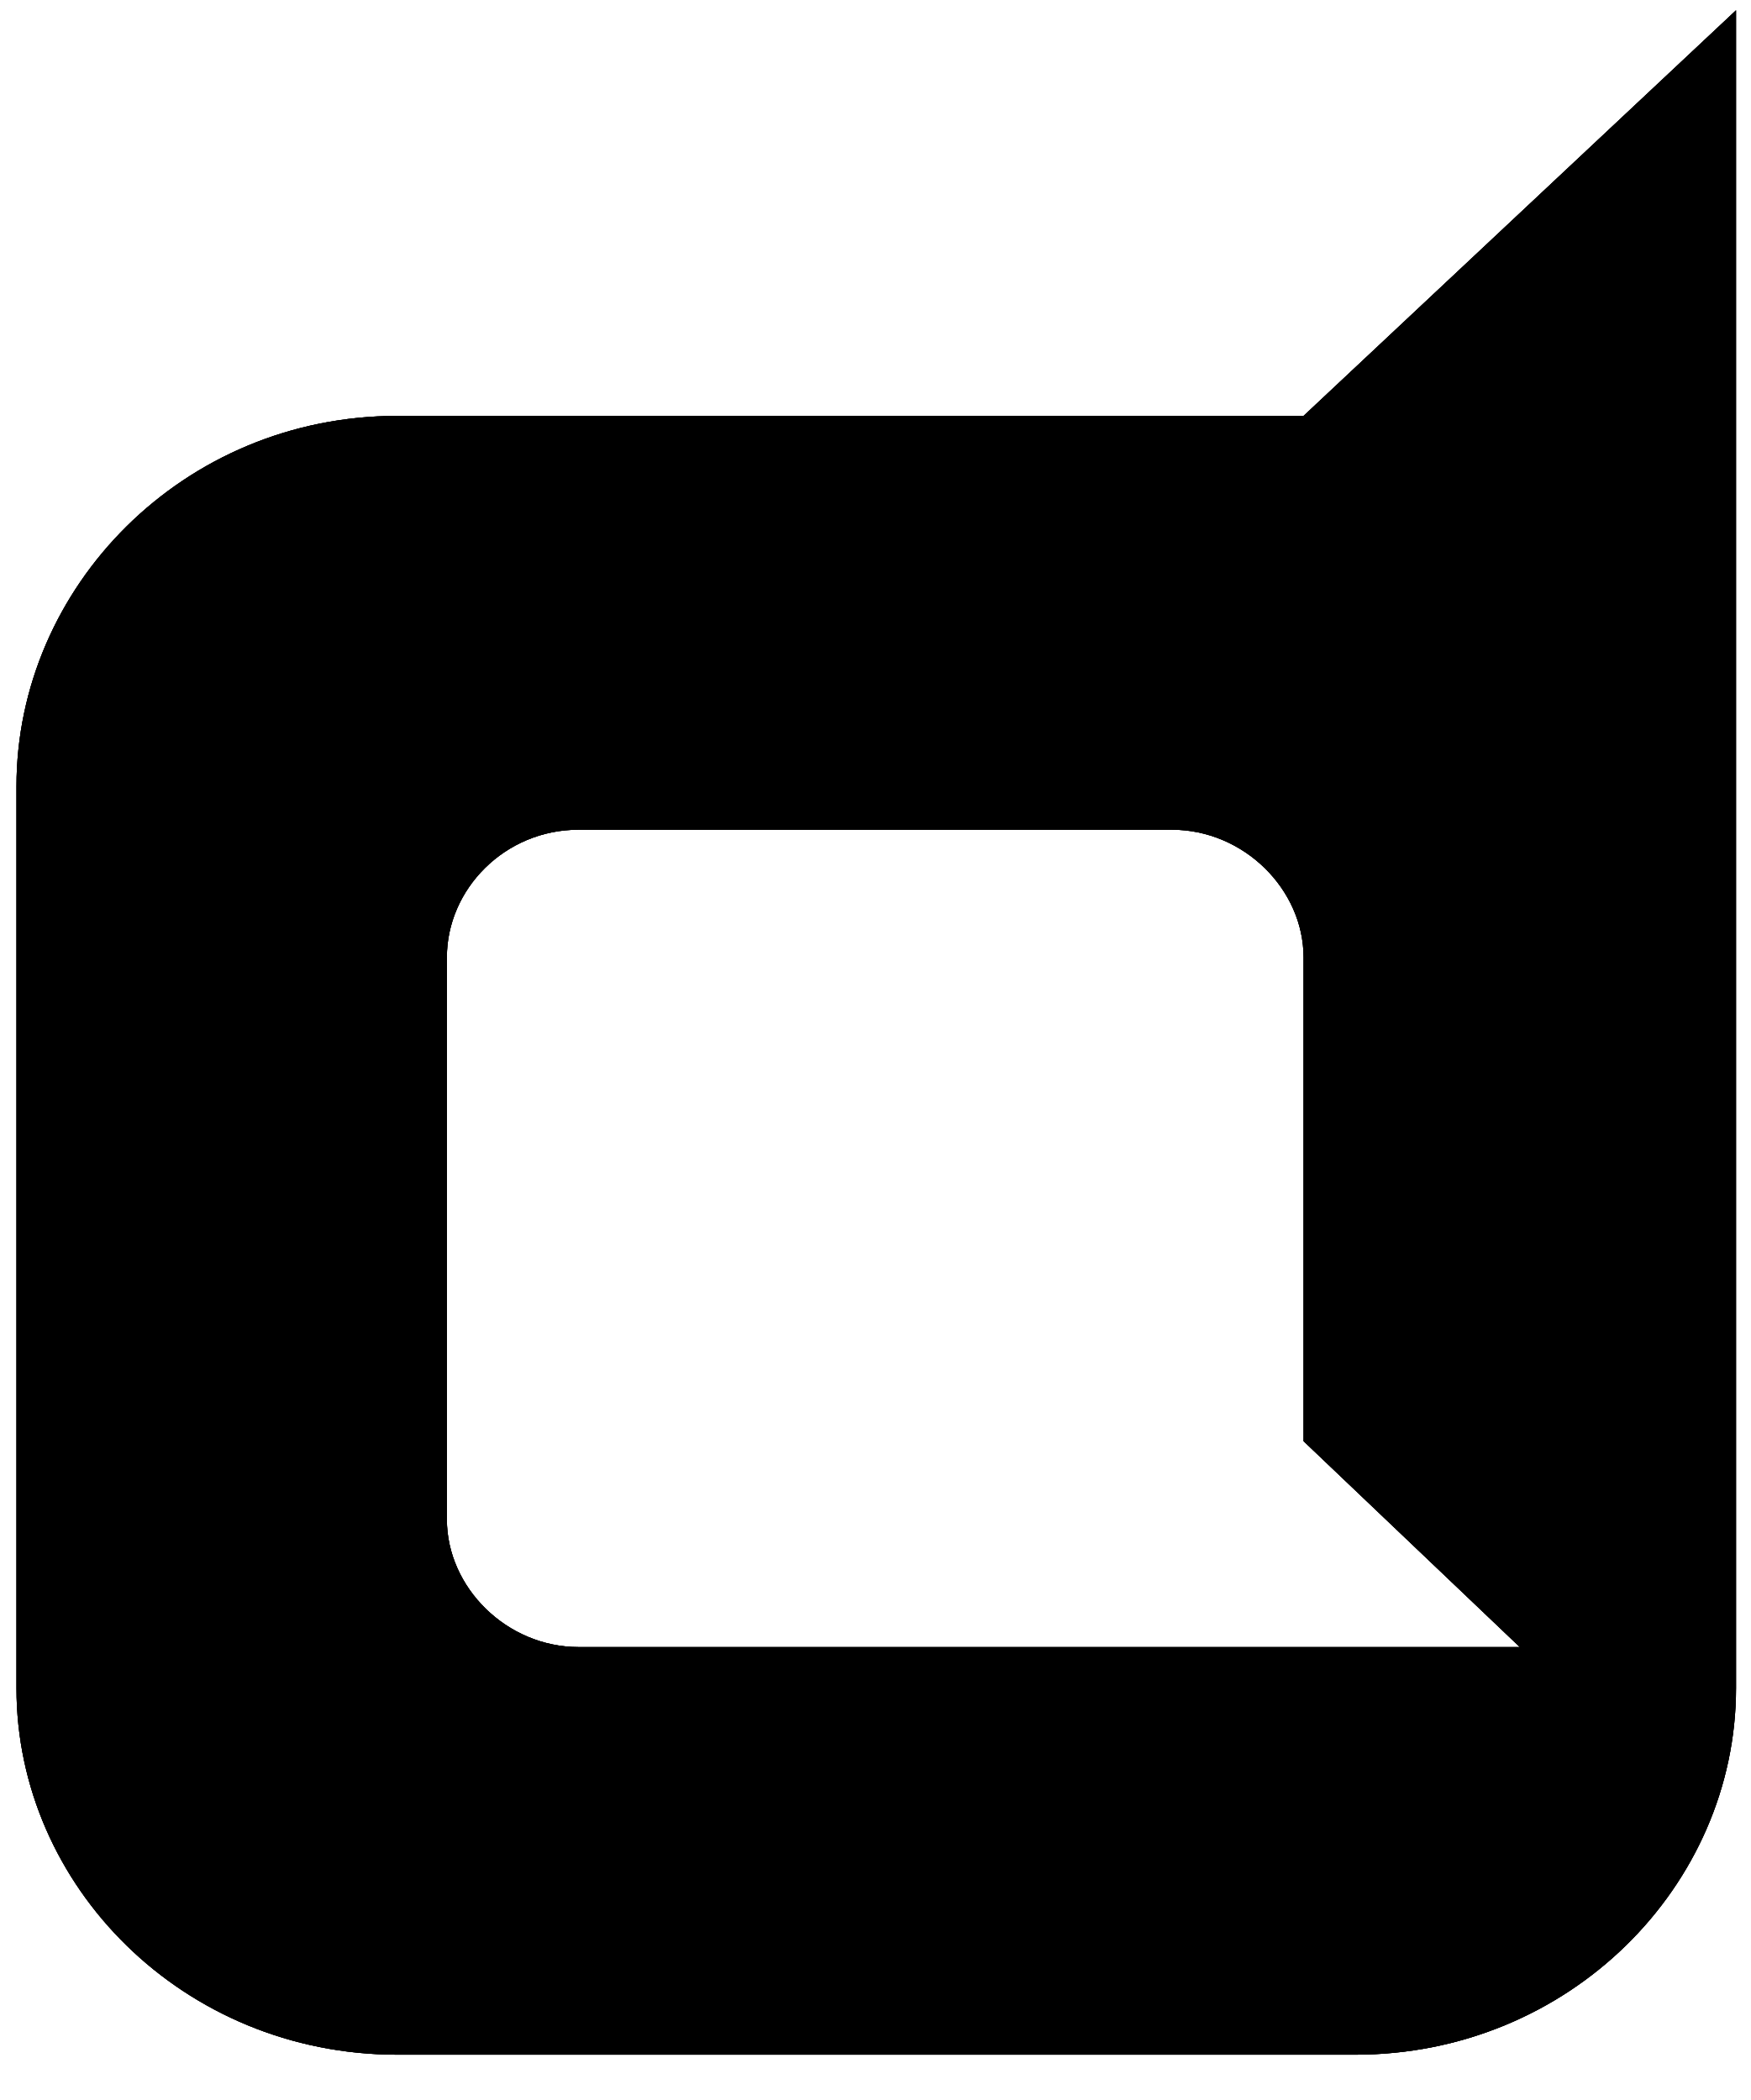
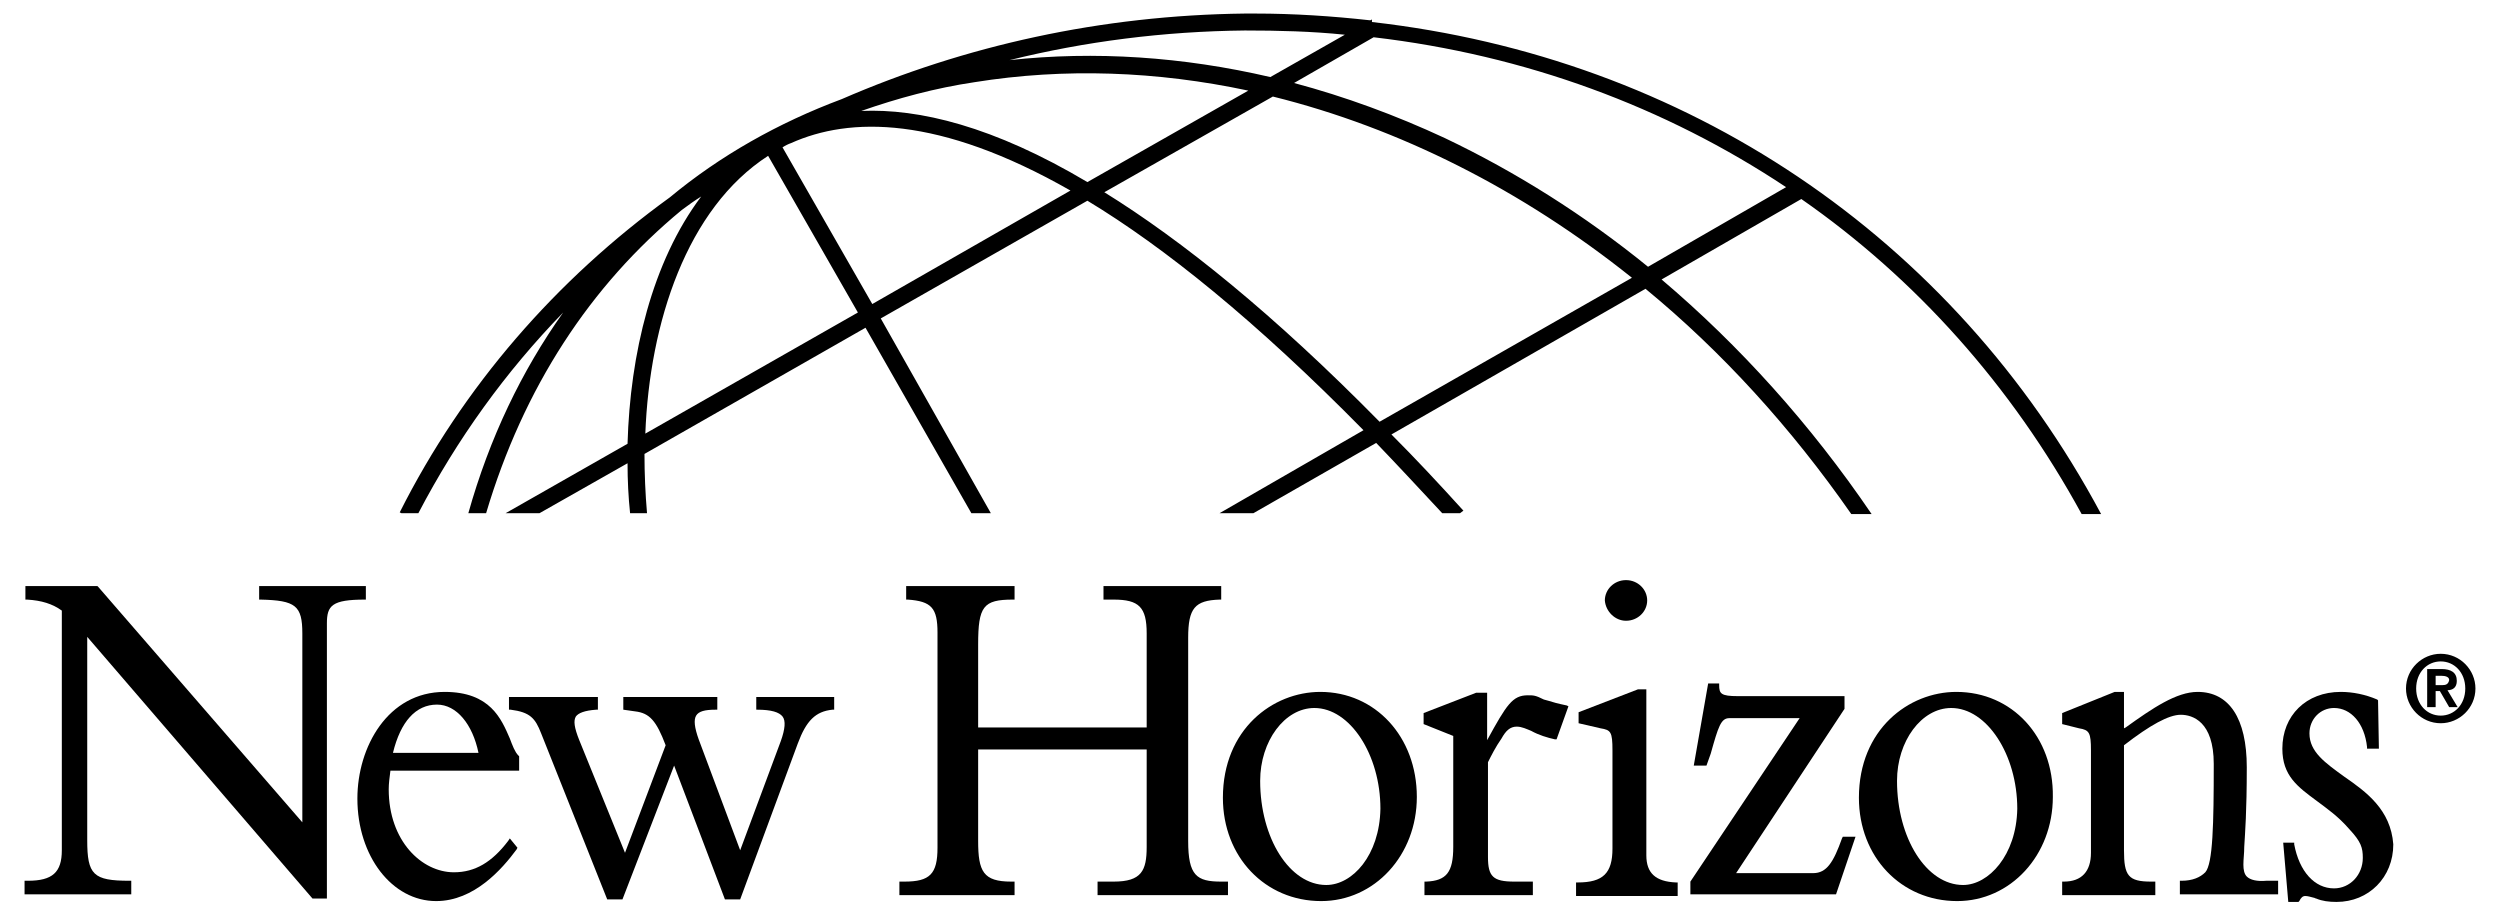
- <svg xmlns="http://www.w3.org/2000/svg" xmlns:xlink="http://www.w3.org/1999/xlink" version="1.1" id="Layer_1" x="0px" y="0px" viewBox="0 0 85 102" style="enable-background:new 0 0 85 102;" xml:space="preserve">
+ <svg xmlns="http://www.w3.org/2000/svg" version="1.1" id="Layer_1" x="0px" y="0px" viewBox="0 0 295.2 108" style="enable-background:new 0 0 295.2 108;" xml:space="preserve">
  <style type="text/css">
- 	.st0{clip-path:url(#SVGID_2_);}
- 	.st1{clip-path:url(#XMLID_19_);}
+ 	.st0{fill:none;}
</style>
  <g>
-     <defs>
-       <path id="SVGID_1_" d="M63.3,70V46.5c0-3.3-2.9-6.2-6.4-6.2H28.1c-3.6,0-6.4,2.9-6.4,6.2v27.3c0,3.3,2.9,6.2,6.4,6.2h45.7L63.3,70    z M19.3,20.2h44L84.3,0.5V82c0,9.6-8.1,17.8-18.5,17.8H19.3C8.9,99.8,0.8,91.6,0.8,82V38.2C0.8,28.5,8.9,20.2,19.3,20.2z" />
-     </defs>
-     <use xlink:href="#SVGID_1_" style="overflow:visible;fill-rule:evenodd;clip-rule:evenodd;" />
-     <clipPath id="SVGID_2_">
-       <use xlink:href="#SVGID_1_" style="overflow:visible;" />
-     </clipPath>
-     <g class="st0">
-       <defs>
-         <rect id="XMLID_3_" x="-1500.3" y="-110" width="2945" height="2666.8" />
-       </defs>
-       <use xlink:href="#XMLID_3_" style="overflow:visible;" />
-       <clipPath id="XMLID_19_">
-         <use xlink:href="#XMLID_3_" style="overflow:visible;" />
-       </clipPath>
-       <rect id="XMLID_4_" x="-9.4" y="-9.8" class="st1" width="103.9" height="119.8" />
-     </g>
+     <path class="st0" d="M288.2,79.8h-0.7v1.1h0.8c0.5,0,0.8-0.1,0.8-0.6C289.1,79.8,288.6,79.8,288.2,79.8z" />
+     <path class="st0" d="M155.2,83.5c-3.4,0-6.4,4-6.4,8.6c0,6.8,3.5,12.3,7.8,12.3c3,0,6.3-3.4,6.3-9C162.9,89,159.4,83.5,155.2,83.5z   " />
+     <path class="st0" d="M230.3,83.5c-3.4,0-6.4,4-6.4,8.6c0,6.8,3.5,12.3,7.8,12.3c3,0,6.3-3.4,6.3-9C238.1,89,234.5,83.5,230.3,83.5z   " />
+     <path class="st0" d="M56.4,89c-0.6-3.4-2.5-5.7-4.9-5.7c-2.5,0-4.3,2-5.2,5.7H56.4z" />
+     <path class="st0" d="M288.2,78.1c-1.6,0-2.9,1.3-2.9,3.2c0,1.9,1.3,3.2,2.9,3.2c1.6,0,2.9-1.3,2.9-3.2   C291.1,79.4,289.8,78.1,288.2,78.1z M290.1,83.6h-1l-1.1-1.9h-0.5v1.9h-1V79h1.7c1.2,0,1.8,0.3,1.8,1.4c0,0.8-0.5,1.2-1.2,1.2   L290.1,83.6z" />
+     <path d="M43.2,70.8v-1.6H30.6v1.6l0.2,0c4.1,0.1,4.9,0.7,4.9,4v22.3L11.6,69.3l-0.1-0.1H3v1.6l0.2,0c1.7,0.1,3,0.5,4.1,1.3v28.3   c0,2.6-1.1,3.6-4,3.6H2.9v1.6h12.6v-1.6h-0.2c-4.3,0-5-0.7-5-4.8V75.2l26.6,30.9h1.7V73.6c0-2.1,0.6-2.8,4.5-2.8H43.2z" />
+     <path d="M60.2,87.2c-1-2.3-2.3-5.5-7.7-5.5c-6.7,0-10.3,6.5-10.3,12.6c0,6.8,4.1,12.1,9.3,12.1c4.5,0,7.8-3.8,9.5-6.1l0.1-0.2   l-0.9-1.1L60,99.3c-1.9,2.5-3.9,3.7-6.4,3.7c-3.8,0-7.7-3.7-7.7-9.8c0-0.7,0.1-1.4,0.2-2.2h15.2v-1.7l-0.1-0.1   C60.8,88.8,60.5,88,60.2,87.2z M51.6,83.2c2.3,0,4.2,2.3,4.9,5.7H46.4C47.3,85.2,49.1,83.2,51.6,83.2z" />
+     <path d="M89.2,83.8h0.2c1.7,0,2.6,0.3,3,0.8c0.4,0.5,0.3,1.5-0.2,2.9l-4.8,12.9l-4.9-13.1c-0.5-1.4-0.6-2.3-0.3-2.8   c0.3-0.5,1-0.7,2.3-0.7l0.2,0v-1.5H73.6v1.5L75,84c1.7,0.2,2.5,1.1,3.6,4l-4.8,12.7l-5.4-13.3c-0.6-1.5-0.7-2.3-0.4-2.8   c0.3-0.4,1-0.7,2.4-0.8l0.2,0v-1.5H60.1v1.5l0.2,0c2.3,0.3,2.9,1,3.6,2.8l7.8,19.6h1.8l6.1-15.8l6,15.8h1.8l6.8-18.4   c1-2.7,2.1-3.8,4.1-4l0.2,0v-1.5h-9.2V83.8z" />
+     <path d="M140.3,99.3v-24c0-3.5,0.8-4.4,3.7-4.5l0.2,0v-1.6h-13.9v1.6h1.2c3,0,3.9,0.9,3.9,4v11.1h-19.9v-9.8c0-4.5,0.6-5.3,4.1-5.3   h0.2v-1.6H107v1.6l0.2,0c2.8,0.2,3.5,1,3.5,3.9v25.4c0,3.1-0.9,4-3.9,4h-0.6v1.6h13.6v-1.6h-0.4c-3.3,0-3.9-1.2-3.9-4.8V88.5h19.9   V100c0,2.8-0.6,4.1-3.9,4.1h-1.9v1.6H145v-1.6h-0.8C141.3,104.1,140.3,103.4,140.3,99.3z" />
+     <path d="M155.9,81.7c-5.6,0-11.5,4.4-11.5,12.5c0,7,5,12.2,11.6,12.2c6.3,0,11.3-5.4,11.3-12.3C167.3,87,162.4,81.7,155.9,81.7z    M156.6,104.5c-4.3,0-7.8-5.5-7.8-12.3c0-4.7,2.9-8.6,6.4-8.6c4.2,0,7.8,5.5,7.8,11.9C162.9,101,159.7,104.5,156.6,104.5z" />
+     <path d="M183.7,83c-0.6-0.2-1.1-0.3-1.4-0.4c-1-0.5-1.2-0.5-1.9-0.5c-1.8,0-2.5,1.1-4.8,5.3v-5.6h-1.3l-6.2,2.4v1.3l3.5,1.4V100   c0,3-0.8,4-3.2,4.1l-0.2,0v1.6H181v-1.6h-2.2c-2.5,0-3.1-0.6-3.1-2.9V90c0.4-0.8,0.9-1.8,1.6-2.8c0.5-0.9,1-1.4,1.8-1.4   c0.6,0,1.2,0.3,1.7,0.5c0.9,0.5,1.9,0.8,2.8,1l0.2,0l1.4-3.9l-0.2-0.1C184.5,83.2,184.1,83.1,183.7,83z" />
+     <path d="M194.4,101V81.4h-1l-7,2.7v1.3l2.6,0.6c1.2,0.2,1.4,0.4,1.4,2.6v11.6c0,2.9-1.1,4-4.1,4h-0.2v1.6h12v-1.6h-0.2   C195.5,104.1,194.4,103.1,194.4,101z" />
+     <path d="M192,73.3c1.4,0,2.5-1.1,2.5-2.4c0-1.3-1.1-2.4-2.5-2.4c-1.4,0-2.5,1.1-2.5,2.4C189.6,72.2,190.7,73.3,192,73.3z" />
+     <path d="M217.5,99c-1,2.8-1.8,4.1-3.4,4.1h-9.1l12.8-19.4l0-0.1v-1.4h-12.6c-2,0-2.2-0.3-2.2-1.3v-0.2h-1.3l-1.7,9.7h1.5L202,89   c0.9-3.2,1.2-4.2,2.2-4.2h8.3l-12.9,19.3l0,0.1v1.4h17.2l2.3-6.8h-1.5L217.5,99z" />
+     <path d="M231,81.7c-5.6,0-11.5,4.4-11.5,12.5c0,7,5,12.2,11.6,12.2c6.3,0,11.3-5.4,11.3-12.3C242.5,87,237.6,81.7,231,81.7z    M231.8,104.5c-4.3,0-7.8-5.5-7.8-12.3c0-4.7,2.9-8.6,6.4-8.6c4.2,0,7.8,5.5,7.8,11.9C238.1,101,234.8,104.5,231.8,104.5z" />
+     <path d="M265.3,103.5c-0.3-0.3-0.4-0.8-0.4-1.4c0-0.7,0.1-1.3,0.1-2.1c0.1-1.7,0.3-4.1,0.3-9.4c0-5.8-2.1-8.9-5.8-8.9   c-2.5,0-5.3,1.9-8.5,4.2l-0.2,0.1v-4.3h-1.1l-6.2,2.5v1.3l2,0.5c1.2,0.2,1.4,0.5,1.4,2.6v12.1c0,2.2-1.1,3.4-3.2,3.4h-0.2v1.6h11   v-1.6H254c-2.7,0-3.2-0.7-3.2-3.7V88c3.1-2.4,5.3-3.6,6.7-3.6c1.4,0,3.9,0.8,3.9,5.8c0,7.1-0.1,11.8-1,12.8c-0.6,0.6-1.5,1-2.8,1   l-0.2,0v1.6H269v-1.6h-1.4C266.5,104.1,265.7,103.9,265.3,103.5z" />
+     <path d="M276.8,91.7c-2.2-1.6-4.1-2.9-4.1-5.1c0-1.7,1.3-3,2.9-3c2,0,3.6,1.8,3.9,4.6l0,0.2h1.4l-0.1-5.7l-0.1-0.1   c-1.4-0.6-2.9-0.9-4.3-0.9c-4.1,0-6.9,2.8-6.9,6.7c0,3.2,1.8,4.5,4.1,6.2c1.2,0.9,2.5,1.8,3.8,3.3c1.4,1.5,1.6,2.2,1.6,3.4   c0,2-1.5,3.6-3.4,3.6c-2.3,0-4.1-2-4.7-5.2l0-0.2h-1.3l0.6,7h1.2l0.1-0.1c0.2-0.4,0.4-0.6,0.7-0.6c0.3,0,0.6,0.1,1,0.2   c0.1,0,0.2,0.1,0.3,0.1c0.7,0.3,1.5,0.4,2.4,0.4c3.8,0,6.7-2.9,6.7-6.8C282.3,95.6,279.4,93.5,276.8,91.7z" />
+     <path d="M290.1,80.4c0-1-0.7-1.4-1.8-1.4h-1.7v4.5h1v-1.9h0.5l1.1,1.9h1l-1.2-2C289.6,81.5,290.1,81.2,290.1,80.4z M288.4,80.9   h-0.8v-1.1h0.7c0.4,0,0.9,0.1,0.9,0.5C289.1,80.8,288.8,80.9,288.4,80.9z" />
+     <path d="M288.2,77.2c-2.2,0-4.1,1.8-4.1,4.1c0,2.2,1.8,4.1,4.1,4.1c2.2,0,4.1-1.8,4.1-4.1C292.3,79.1,290.5,77.2,288.2,77.2z    M288.2,84.5c-1.6,0-2.9-1.3-2.9-3.2c0-1.9,1.3-3.2,2.9-3.2c1.6,0,2.9,1.3,2.9,3.2C291.1,83.2,289.8,84.5,288.2,84.5z" />
+   </g>
+   <g>
+     <path d="M66.5,36.9c-4.9,6.9-8.7,14.8-11.2,23.7h2.1c4.4-14.8,12.3-26.9,23.1-35.8c0.8-0.6,1.5-1.1,2.3-1.6   c-5.8,7.7-8.4,18.6-8.7,29.2l-14.4,8.2h4l10.4-5.9c0,2,0.1,4,0.3,5.9h2c-0.2-2.3-0.3-4.7-0.3-7l26.1-14.9l12.5,21.9h2.3L104,37.6   l24.4-13.9c9.1,5.5,19.9,14.2,32.6,27.1L144,60.6h4l14.5-8.3c2.5,2.6,5.1,5.4,7.8,8.3h2.1l0.4-0.3c-2.9-3.2-5.7-6.2-8.5-9l30-17.2   c9,7.4,17.2,16.4,24.3,26.6h2.4c-7.2-10.6-15.6-19.9-24.8-27.7l16.5-9.5c13.5,9.4,24.8,22,33.1,37.2h2.3   c-17.6-32.9-49.1-53.9-86.1-58.1L162,2.3l-0.2,0.1c-4.5-0.5-9-0.8-13.6-0.8c-0.4,0-0.8,0-1.2,0C130,1.8,113.9,5.4,99.4,11.7   c-7.5,2.8-14.4,6.7-20.3,11.6C65.7,33,54.7,45.6,47.2,60.5l0.2,0.1h2C54,51.8,59.7,43.9,66.5,36.9z M115.1,9.7   c10.6-1.7,21.5-1.3,32.3,1l-19,10.8c-11.1-6.6-19.9-8.7-26.7-8.4C106,11.6,110.4,10.4,115.1,9.7z M76.2,51.2   c0.5-13.1,4.9-26.6,14.5-32.8l10.6,18.5L76.2,51.2z M103,35.9L92.4,17.4c0.3-0.2,0.7-0.4,1-0.5c6.9-3.1,17.4-3.3,33,5.6L103,35.9z    M162.9,49.8c-12.5-12.7-23.3-21.4-32.5-27.1l19.9-11.3c14.9,3.7,29.4,11,42.4,21.4L162.9,49.8z M194.6,31.5   c-7.5-6.1-15.6-11.2-24-15.2c-5.8-2.7-11.8-4.9-17.8-6.5l9.4-5.4c17.9,2.1,34.4,8.2,48.7,17.7L194.6,31.5z M147,3.6   c4,0,7.9,0.1,11.8,0.5l-8.8,5c-10.3-2.4-20.7-3.1-30.8-2C128.1,4.9,137.4,3.7,147,3.6z" />
  </g>
</svg>
